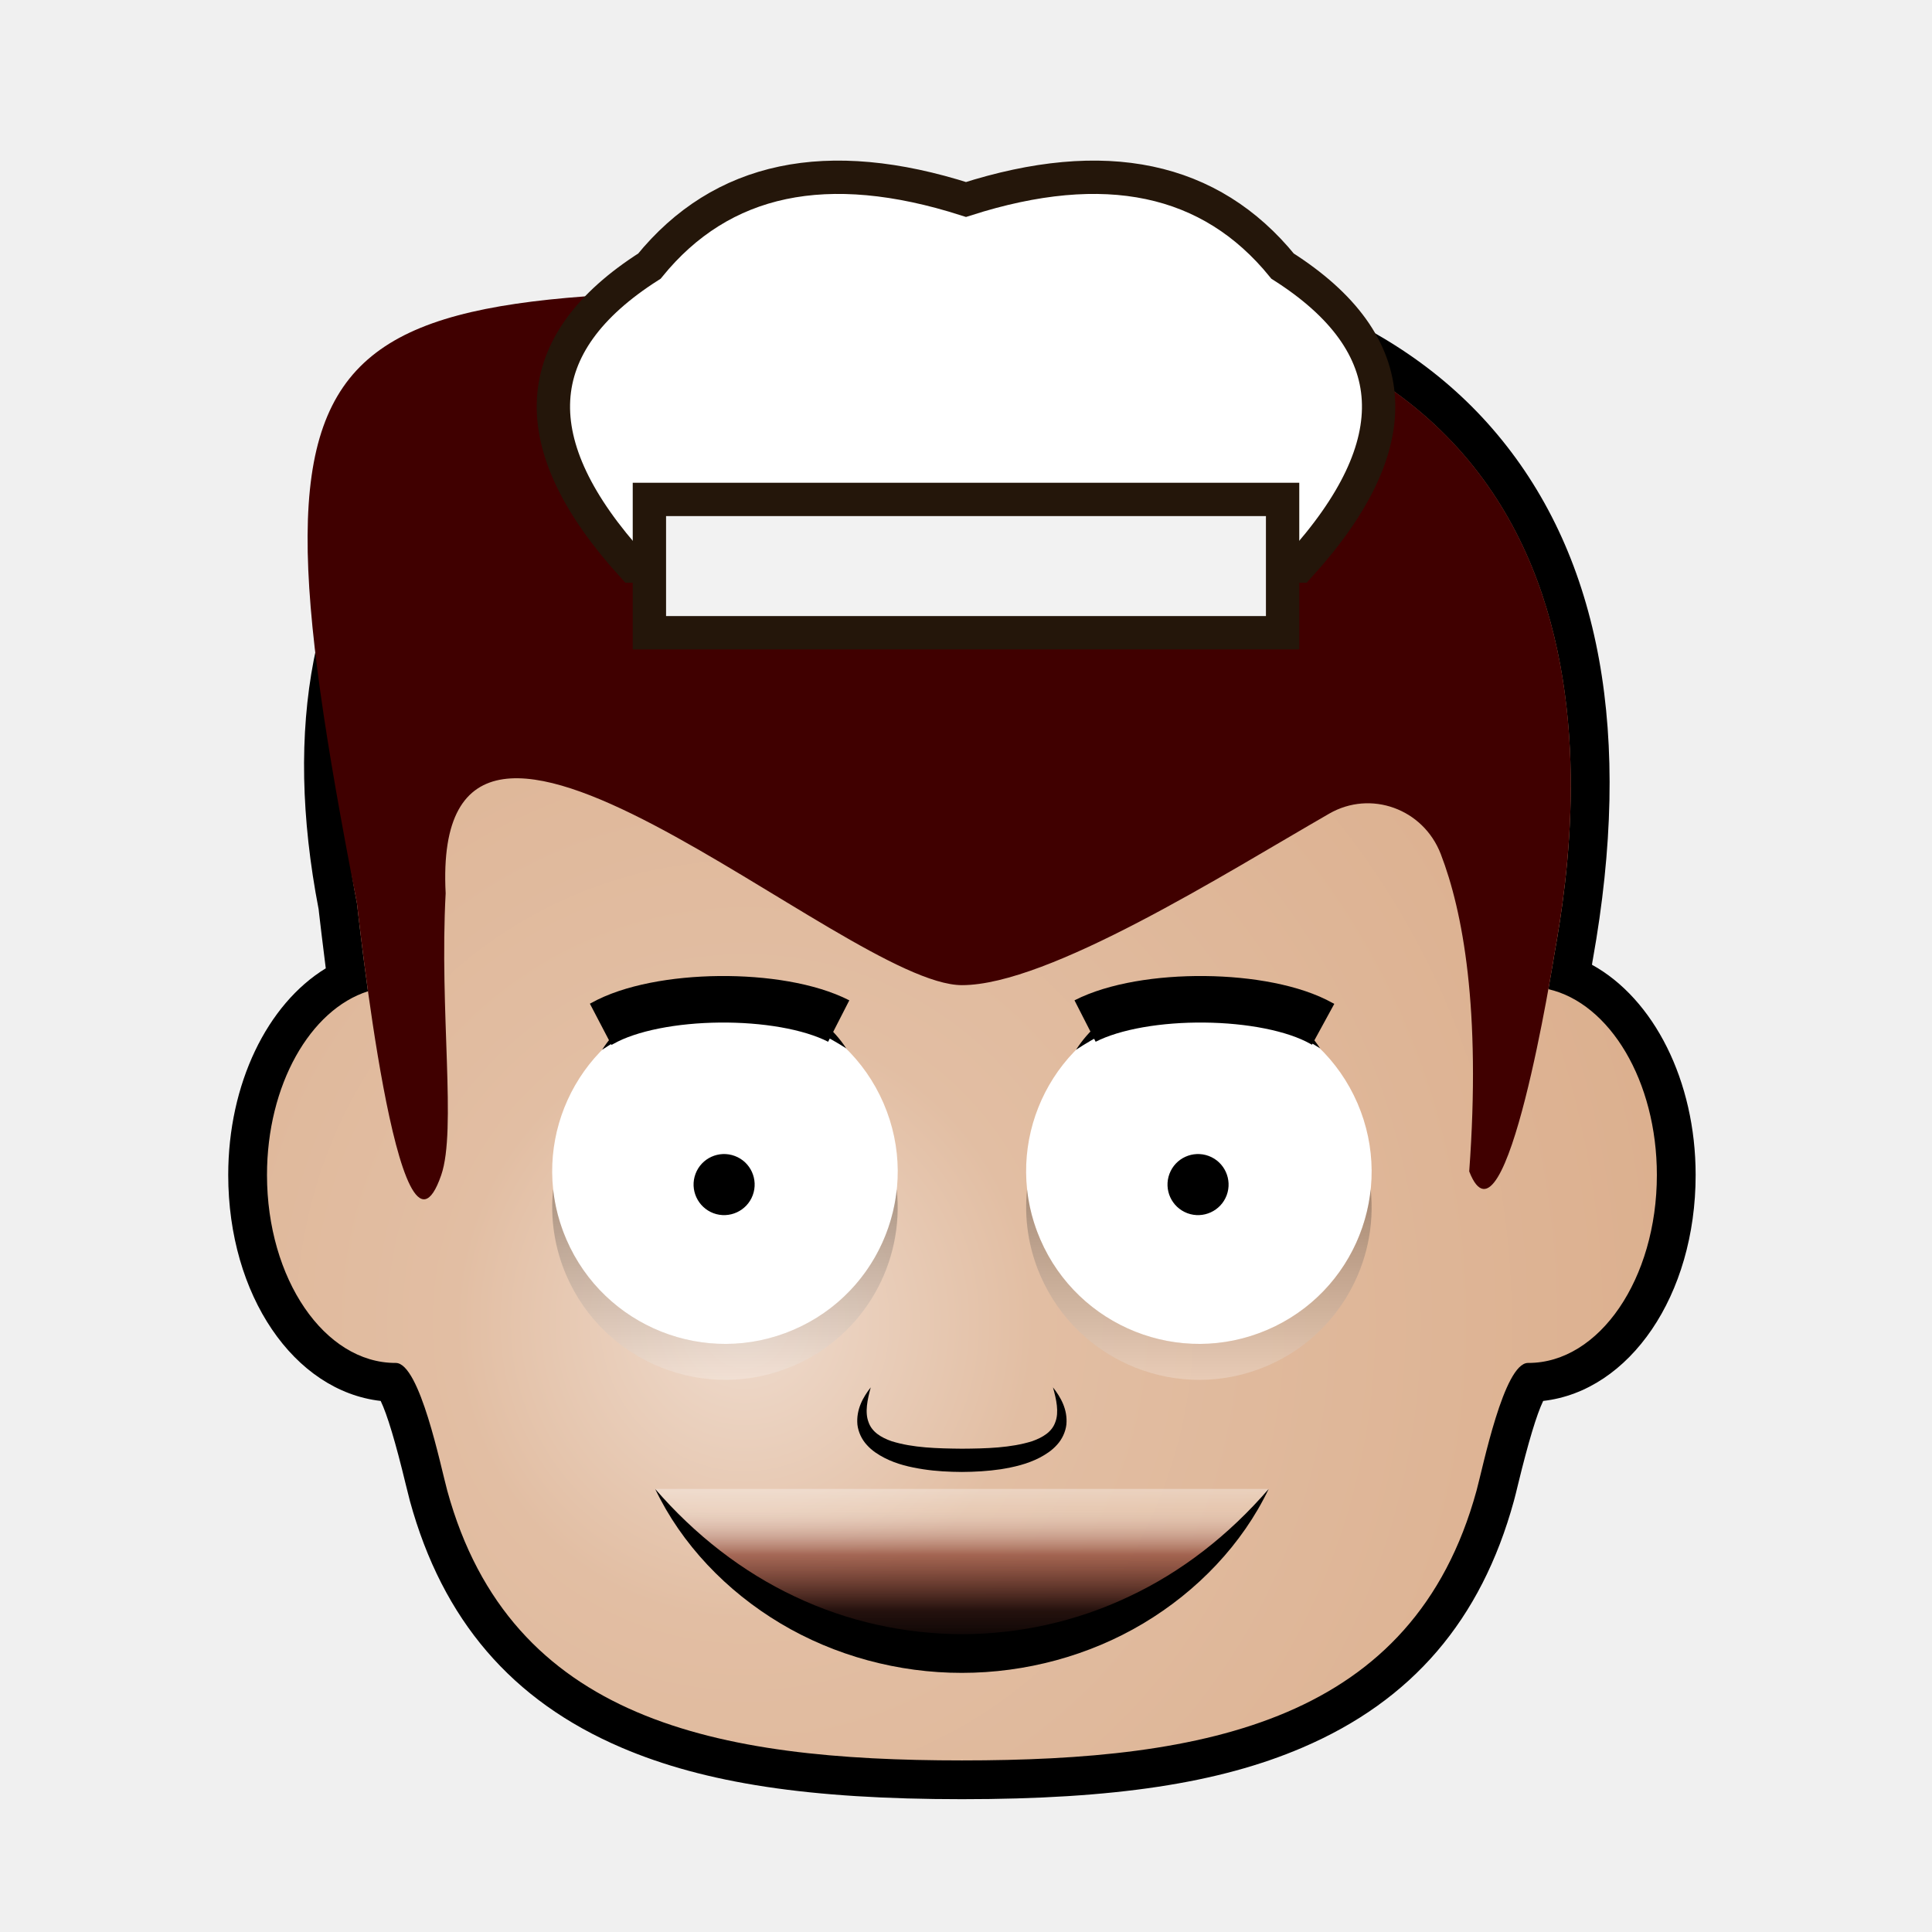
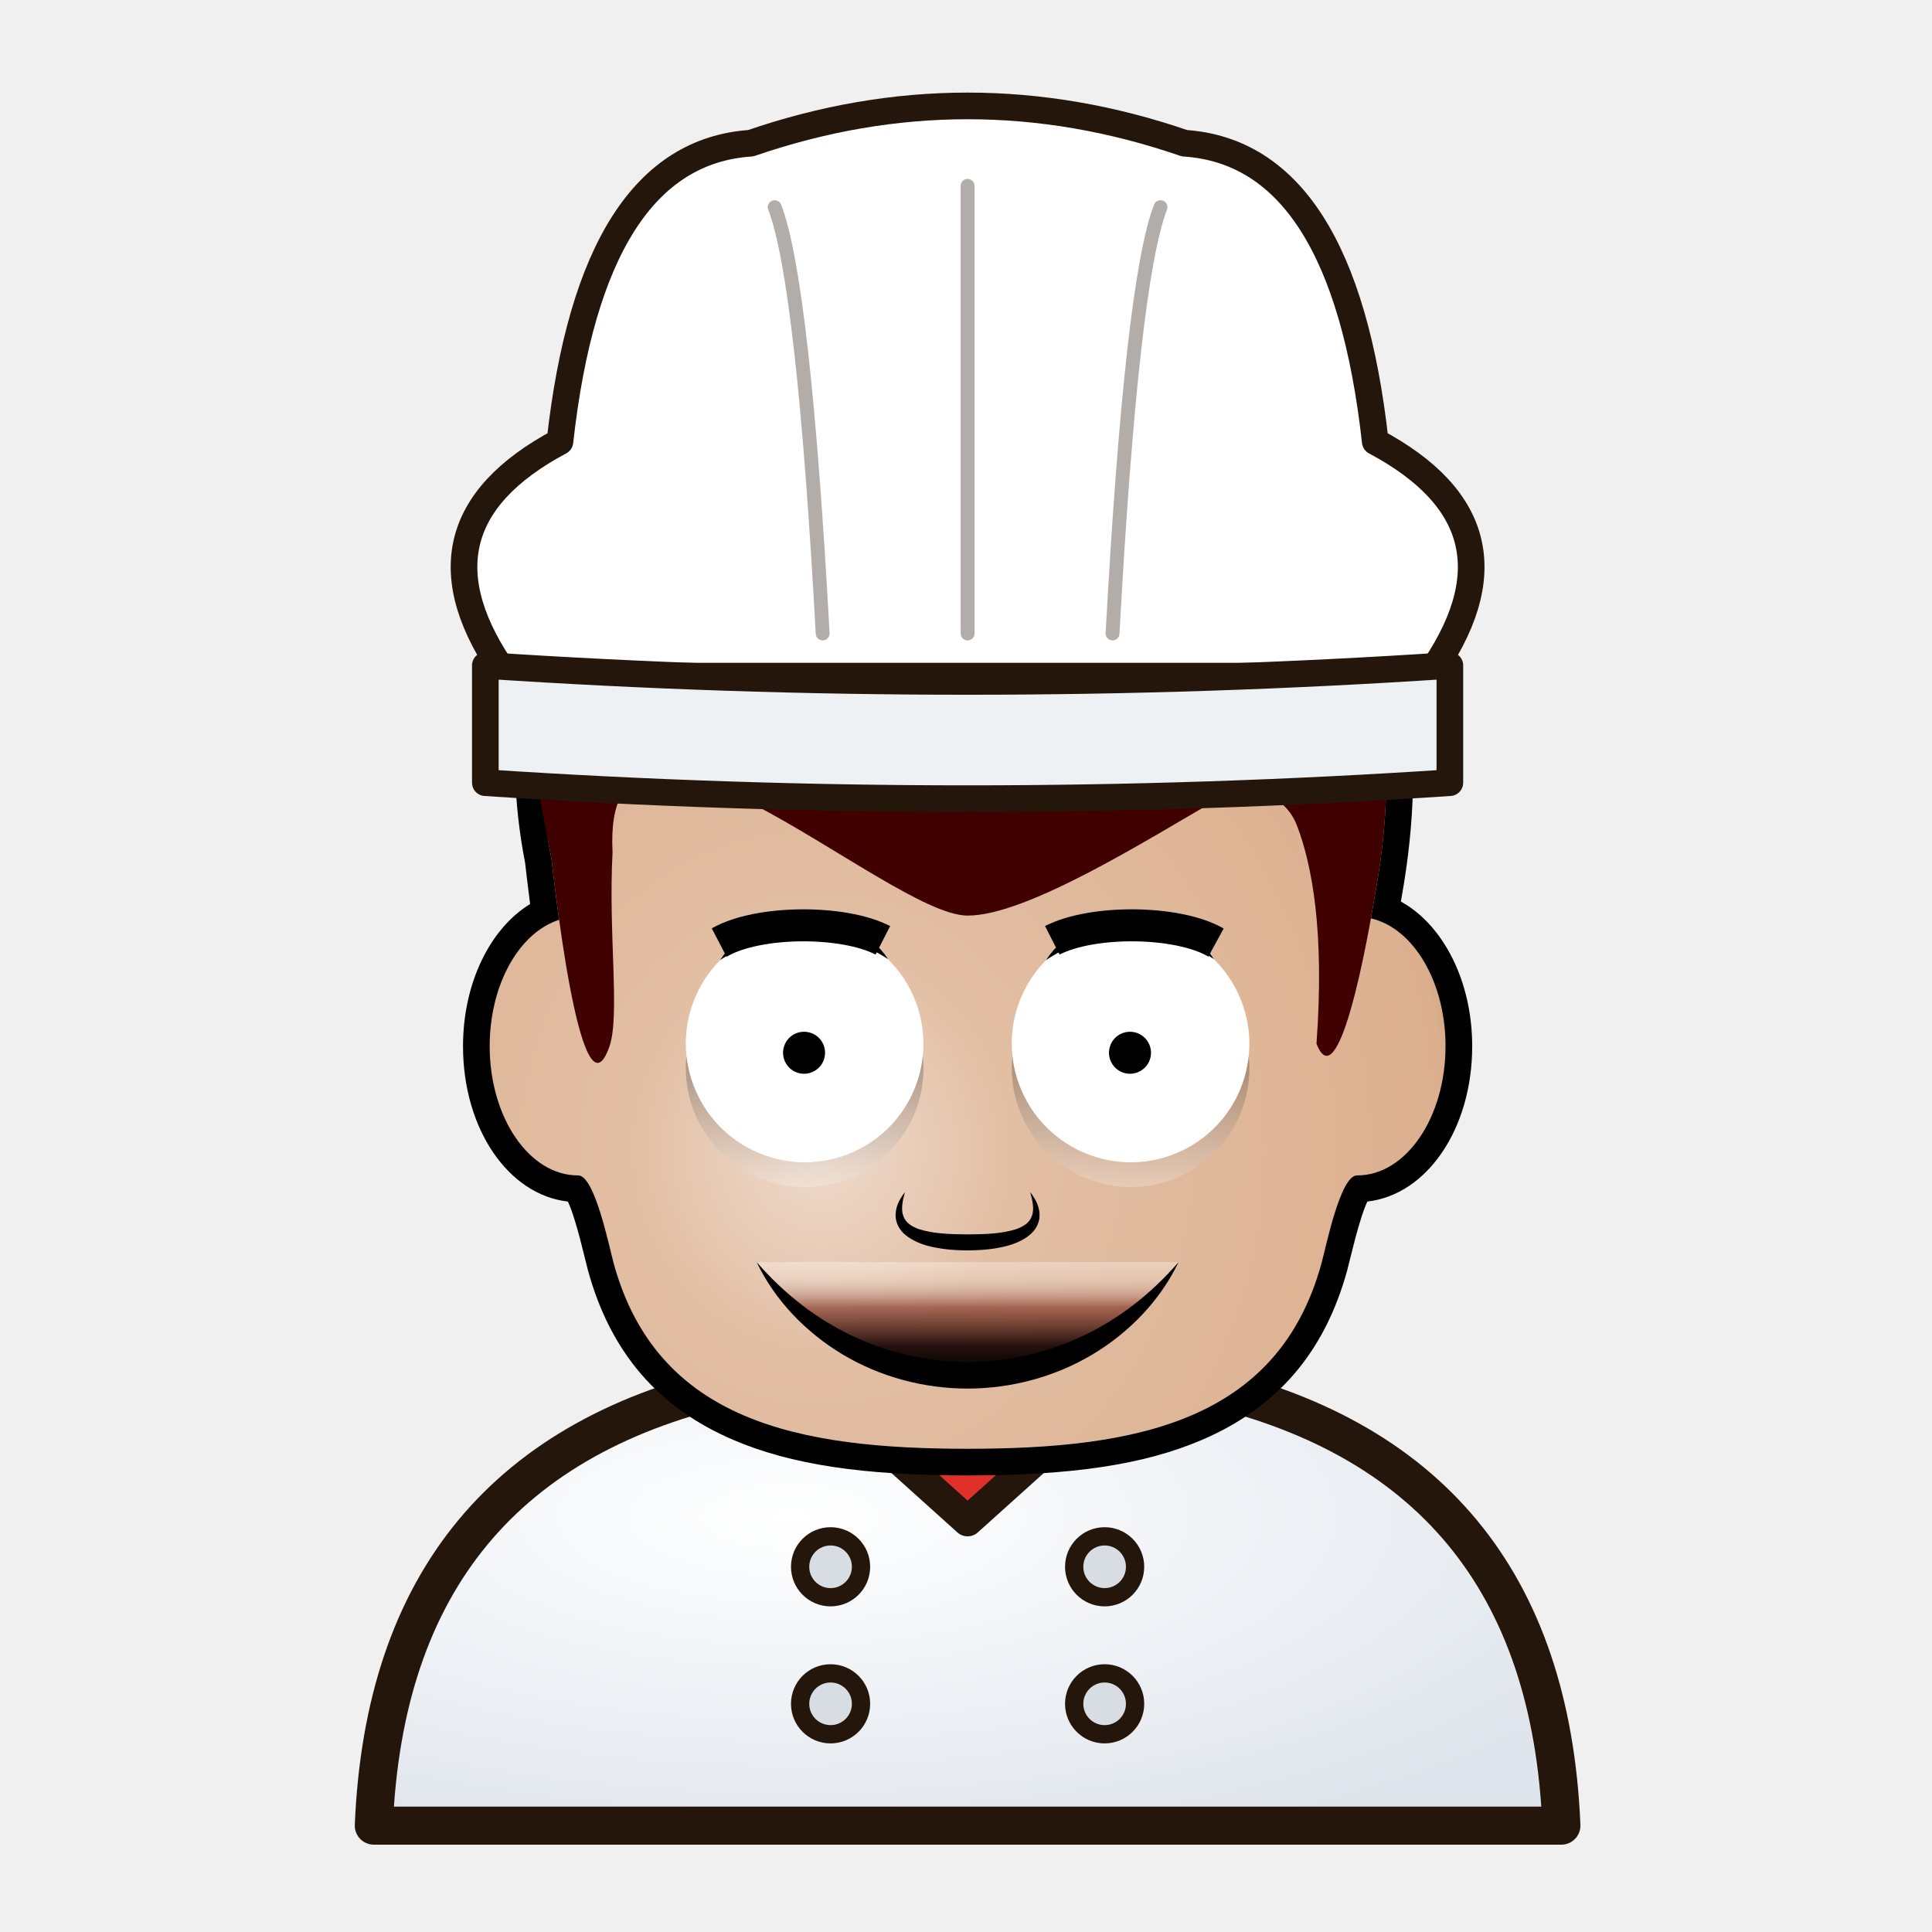
<svg xmlns="http://www.w3.org/2000/svg" data-mouthfix="0.25" viewBox="0 0 512 512" width="512" height="512">
  <defs>
-     <radialGradient id="skin" cx="0.35" cy="0.3" r="0.8">
+     <radialGradient id="sk_1f3fc" cx="0.35" cy="0.3" r="0.8">
      <stop offset="0" stop-color="#efdbcd" />
      <stop offset=".25" stop-color="#e2bea3" />
      <stop offset=".8" stop-color="#dcb08f" />
      <stop offset="1" stop-color="#79614f" />
    </radialGradient>
-     <linearGradient id="skinflat">
-       <stop offset="0" stop-color="#dcb08f" />
-     </linearGradient>
+     <radialGradient id="chefw" cx=".35" cy=".3" r=".8">
+       <stop offset="0" stop-color="#ffffff" />
+       <stop offset="1" stop-color="#dfe5ec" />
+     </radialGradient>
    <linearGradient id="template6Artboard162_g494" x1="0.5" y1="0" x2="0.5" y2="1">
      <stop offset="0.000" stop-color="#999999" />
      <stop offset="1.000" stop-color="#ffffff" />
    </linearGradient>
    <linearGradient id="template6Artboard162_g493" x1="0.5" y1="1" x2="0.5" y2="0">
      <stop offset="0.000" stop-color="#000000" />
      <stop offset="1.000" stop-color="#ffffff" />
    </linearGradient>
    <linearGradient id="template6Artboard162_g492" x1="0.5" y1="1" x2="0.5" y2="0">
      <stop offset="0.000" stop-color="#000000" />
      <stop offset="1.000" stop-color="#ffffff" />
    </linearGradient>
    <linearGradient id="mbowl-ink-a" x1="0.5" y1="0" x2="0.5" y2="1">
      <stop offset="0" stop-color="#000000" stop-opacity="1" />
      <stop offset="0.26" stop-color="#1a0806" stop-opacity="0.95" />
      <stop offset="0.6" stop-color="#7a2a1c" stop-opacity="0.6" />
      <stop offset="0.88" stop-color="#ffffff" stop-opacity="0.2" />
      <stop offset="1" stop-color="#ffffff" stop-opacity="0.34" />
    </linearGradient>
  </defs>
-   <g transform="translate(16 16) scale(2.4)">
-     <g transform="translate(100 100) scale(0.92) translate(-100 -100)">
-       <g transform="translate(0 14) scale(.93) translate(7 0)">
-         <g transform="translate(5.312999 0.0) scale(1.000738 -1.000738) translate(7744.909 -7445.264)">
-           <g>
-             <path d="M-7650.29 7247.91 C-7680.80 7247.91 -7710.24 7252.35 -7719.07 7284.53 C-7719.20 7285.01 -7719.37 7285.73 -7719.59 7286.61 C-7721.33 7293.79 -7722.74 7298.01 -7723.78 7299.17 C-7734.12 7299.53 -7742.41 7311.39 -7742.41 7325.91 C-7742.41 7337.51 -7737.25 7347.53 -7729.63 7351.19 C-7730.18 7355.32 -7730.56 7358.64 -7730.71 7360.00 C-7730.74 7360.26 -7730.76 7360.45 -7730.78 7360.55 C-7735.22 7383.47 -7731.66 7402.14 -7720.20 7416.05 C-7699.77 7440.84 -7660.95 7442.76 -7649.54 7442.76 C-7648.38 7442.76 -7647.65 7442.74 -7647.43 7442.73 C-7646.94 7442.74 -7646.47 7442.74 -7645.99 7442.74 C-7617.03 7442.74 -7595.88 7435.02 -7583.15 7419.79 C-7570.28 7404.41 -7566.33 7382.29 -7571.41 7354.04 L-7571.43 7353.89 C-7571.49 7353.53 -7571.62 7352.72 -7571.82 7351.58 C-7563.79 7348.30 -7558.17 7337.98 -7558.17 7325.91 C-7558.17 7311.36 -7566.50 7299.49 -7576.81 7299.17 C-7577.85 7298.00 -7579.26 7293.78 -7581.00 7286.61 C-7581.21 7285.73 -7581.39 7285.01 -7581.52 7284.53 C-7590.34 7252.35 -7619.79 7247.91 -7650.29 7247.91 Z" fill="url(#skin)" stroke="none" stroke-width="1.0" fill-rule="nonzero" />
-             <path d="M-7649.54 7440.26 C-7648.21 7440.26 -7647.47 7440.23 -7647.47 7440.23 C-7646.97 7440.24 -7646.48 7440.24 -7645.98 7440.24 C-7561.11 7440.24 -7570.48 7373.34 -7573.87 7354.48 C-7573.89 7354.37 -7574.18 7352.56 -7574.66 7349.87 C-7566.74 7348.06 -7560.67 7338.02 -7560.67 7325.91 C-7560.67 7312.52 -7568.09 7301.67 -7577.23 7301.67 L-7577.29 7301.67 C-7580.39 7301.67 -7583.09 7288.25 -7583.93 7285.19 C-7592.08 7255.46 -7618.80 7250.41 -7650.29 7250.41 C-7681.78 7250.41 -7708.50 7255.46 -7716.66 7285.19 C-7717.50 7288.25 -7720.20 7301.67 -7723.30 7301.67 L-7723.35 7301.67 C-7732.50 7301.67 -7739.91 7312.52 -7739.91 7325.91 C-7739.91 7337.53 -7734.33 7347.23 -7726.89 7349.60 C-7727.76 7355.88 -7728.28 7360.82 -7728.31 7360.95 C-7743.10 7436.95 -7663.54 7440.26 -7649.54 7440.26 M-7649.54 7445.26 L-7649.54 7445.26 C-7661.23 7445.26 -7701.00 7443.27 -7722.13 7417.64 C-7734.07 7403.15 -7737.81 7383.81 -7733.25 7360.17 C-7733.24 7360.06 -7733.22 7359.91 -7733.20 7359.71 C-7733.06 7358.54 -7732.76 7355.91 -7732.33 7352.56 C-7739.90 7347.93 -7744.91 7337.64 -7744.91 7325.91 C-7744.91 7310.38 -7736.42 7298.04 -7725.25 7296.77 C-7724.42 7295.06 -7723.33 7291.45 -7722.02 7286.02 C-7721.80 7285.11 -7721.61 7284.37 -7721.48 7283.87 C-7717.27 7268.52 -7708.34 7258.11 -7694.19 7252.06 C-7683.45 7247.46 -7669.91 7245.41 -7650.29 7245.41 C-7630.67 7245.41 -7617.13 7247.46 -7606.39 7252.06 C-7592.24 7258.11 -7583.32 7268.52 -7579.11 7283.87 C-7578.97 7284.37 -7578.79 7285.11 -7578.57 7286.02 C-7577.25 7291.45 -7576.16 7295.06 -7575.33 7296.77 C-7564.17 7298.04 -7555.67 7310.38 -7555.67 7325.91 C-7555.67 7338.07 -7561.08 7348.64 -7569.04 7353.02 C-7569.01 7353.21 -7568.98 7353.37 -7568.97 7353.48 L-7568.94 7353.63 C-7563.74 7382.61 -7567.87 7405.42 -7581.23 7421.39 C-7594.46 7437.22 -7616.25 7445.24 -7645.98 7445.24 C-7646.46 7445.24 -7646.92 7445.24 -7647.40 7445.23 C-7647.69 7445.24 -7648.43 7445.26 -7649.54 7445.26 L-7649.54 7445.26 L-7649.54 7445.26 Z" fill="#000000" stroke="none" stroke-width="1.0" fill-rule="evenodd" />
-           </g>
-           <path d="M-7645.80 7438.01" fill="#1a0000" stroke="#000000" stroke-width="6.0" fill-rule="evenodd" />
-           <g>
+   <g transform="translate(41.23 66.87) scale(0.8406)">
+     <g transform="translate(16 16) scale(2.4)">
+       <path d="M22 200 Q24 152 70 142 L130 142 Q176 152 178 200Z" fill="url(#chefw)" stroke="#24160a" stroke-width="5" stroke-linejoin="round" />
+       <path d="M80 142 L100 160 L120 142Z" fill="#e0302a" stroke="#24160a" stroke-width="4" stroke-linejoin="round" stroke-linecap="round" />
+       <circle cx="82" cy="166" r="4" fill="#d8dde3" stroke="#24160a" stroke-width="2.4" />
+       <circle cx="82" cy="184" r="4" fill="#d8dde3" stroke="#24160a" stroke-width="2.4" />
+       <circle cx="118" cy="166" r="4" fill="#d8dde3" stroke="#24160a" stroke-width="2.4" />
+       <circle cx="118" cy="184" r="4" fill="#d8dde3" stroke="#24160a" stroke-width="2.4" />
+       <g transform="translate(100 84) scale(0.7 0.7) translate(-100 -100)">
+         <g data-headart="1">
+           <g transform="translate(5.312999 0.0) scale(1.000738 -1.000738) translate(7744.909 -7445.264)">
+             <g>
+               <path d="M-7650.29 7247.91 C-7680.80 7247.91 -7710.24 7252.35 -7719.07 7284.53 C-7719.20 7285.01 -7719.37 7285.73 -7719.59 7286.61 C-7721.33 7293.79 -7722.74 7298.01 -7723.78 7299.17 C-7734.12 7299.53 -7742.41 7311.39 -7742.41 7325.91 C-7742.41 7337.51 -7737.25 7347.53 -7729.63 7351.19 C-7730.18 7355.32 -7730.56 7358.64 -7730.71 7360.00 C-7730.74 7360.26 -7730.76 7360.45 -7730.78 7360.55 C-7735.22 7383.47 -7731.66 7402.14 -7720.20 7416.05 C-7699.77 7440.84 -7660.95 7442.76 -7649.54 7442.76 C-7648.38 7442.76 -7647.65 7442.74 -7647.43 7442.73 C-7646.94 7442.74 -7646.47 7442.74 -7645.99 7442.74 C-7617.03 7442.74 -7595.88 7435.02 -7583.15 7419.79 C-7570.28 7404.41 -7566.33 7382.29 -7571.41 7354.04 L-7571.43 7353.89 C-7571.49 7353.53 -7571.62 7352.72 -7571.82 7351.58 C-7563.79 7348.30 -7558.17 7337.98 -7558.17 7325.91 C-7558.17 7311.36 -7566.50 7299.49 -7576.81 7299.17 C-7577.85 7298.00 -7579.26 7293.78 -7581.00 7286.61 C-7581.21 7285.73 -7581.39 7285.01 -7581.52 7284.53 C-7590.34 7252.35 -7619.79 7247.91 -7650.29 7247.91 Z" fill="url(#sk_1f3fc)" stroke="none" stroke-width="1.0" fill-rule="nonzero" />
+               <path d="M-7649.54 7440.26 C-7648.21 7440.26 -7647.47 7440.23 -7647.47 7440.23 C-7646.97 7440.24 -7646.48 7440.24 -7645.98 7440.24 C-7561.11 7440.24 -7570.48 7373.34 -7573.87 7354.48 C-7573.89 7354.37 -7574.18 7352.56 -7574.66 7349.87 C-7566.74 7348.06 -7560.67 7338.02 -7560.67 7325.91 C-7560.67 7312.52 -7568.09 7301.67 -7577.23 7301.67 L-7577.29 7301.67 C-7580.39 7301.67 -7583.09 7288.25 -7583.93 7285.19 C-7592.08 7255.46 -7618.80 7250.41 -7650.29 7250.41 C-7681.78 7250.41 -7708.50 7255.46 -7716.66 7285.19 C-7717.50 7288.25 -7720.20 7301.67 -7723.30 7301.67 L-7723.35 7301.67 C-7732.50 7301.67 -7739.91 7312.52 -7739.91 7325.91 C-7739.91 7337.53 -7734.33 7347.23 -7726.89 7349.60 C-7727.76 7355.88 -7728.28 7360.82 -7728.31 7360.95 C-7743.10 7436.95 -7663.54 7440.26 -7649.54 7440.26 M-7649.54 7445.26 L-7649.54 7445.26 C-7661.23 7445.26 -7701.00 7443.27 -7722.13 7417.64 C-7734.07 7403.15 -7737.81 7383.81 -7733.25 7360.17 C-7733.24 7360.06 -7733.22 7359.91 -7733.20 7359.71 C-7733.06 7358.54 -7732.76 7355.91 -7732.33 7352.56 C-7739.90 7347.93 -7744.91 7337.64 -7744.91 7325.91 C-7744.91 7310.38 -7736.42 7298.04 -7725.25 7296.77 C-7724.42 7295.06 -7723.33 7291.45 -7722.02 7286.02 C-7721.80 7285.11 -7721.61 7284.37 -7721.48 7283.87 C-7717.27 7268.52 -7708.34 7258.11 -7694.19 7252.06 C-7683.45 7247.46 -7669.91 7245.41 -7650.29 7245.41 C-7630.67 7245.41 -7617.13 7247.46 -7606.39 7252.06 C-7592.24 7258.11 -7583.32 7268.52 -7579.11 7283.87 C-7578.97 7284.37 -7578.79 7285.11 -7578.57 7286.02 C-7577.25 7291.45 -7576.16 7295.06 -7575.33 7296.77 C-7564.17 7298.04 -7555.67 7310.38 -7555.67 7325.91 C-7555.67 7338.07 -7561.08 7348.64 -7569.04 7353.02 C-7569.01 7353.21 -7568.98 7353.37 -7568.97 7353.48 L-7568.94 7353.63 C-7563.74 7382.61 -7567.87 7405.42 -7581.23 7421.39 C-7594.46 7437.22 -7616.25 7445.24 -7645.98 7445.24 C-7646.46 7445.24 -7646.92 7445.24 -7647.40 7445.23 C-7647.69 7445.24 -7648.43 7445.26 -7649.54 7445.26 L-7649.54 7445.26 L-7649.54 7445.26 Z" fill="#000000" stroke="none" stroke-width="1.0" fill-rule="evenodd" />
+             </g>
+             <path d="M-7645.80 7438.01" fill="#1a0000" stroke="#000000" stroke-width="6.0" fill-rule="evenodd" />
            <g>
              <g>
                <g>
                  <g>
                    <g>
-                       <path d="M-7689.68 7346.81 C-7678.39 7351.66 -7665.28 7346.45 -7660.40 7335.16 C-7655.52 7323.87 -7660.73 7310.79 -7672.02 7305.94 C-7683.31 7301.08 -7696.42 7306.30 -7701.30 7317.59 C-7706.18 7328.87 -7700.98 7341.96 -7689.68 7346.81 Z" fill="#ffffff" stroke="none" stroke-width="1.0" fill-rule="evenodd" />
+                       <g>
+                         <path d="M-7689.68 7346.81 C-7678.39 7351.66 -7665.28 7346.45 -7660.40 7335.16 C-7655.52 7323.87 -7660.73 7310.79 -7672.02 7305.94 C-7683.31 7301.08 -7696.42 7306.30 -7701.30 7317.59 C-7706.18 7328.87 -7700.98 7341.96 -7689.68 7346.81 Z" fill="#ffffff" stroke="none" stroke-width="1.0" fill-rule="evenodd" />
+                       </g>
+                       <g>
+                         <path d="M-7696.69 7342.06 C-7695.08 7344.58 -7692.69 7346.61 -7689.95 7348.01 C-7687.21 7349.41 -7684.11 7350.15 -7681.00 7350.17 C-7677.89 7350.19 -7674.78 7349.48 -7672.02 7348.12 C-7669.27 7346.75 -7666.85 7344.74 -7665.21 7342.24 C-7667.73 7343.83 -7670.26 7345.11 -7672.91 7345.93 C-7675.54 7346.77 -7678.26 7347.18 -7680.98 7347.17 C-7683.70 7347.15 -7686.41 7346.71 -7689.04 7345.84 C-7691.68 7344.99 -7694.20 7343.69 -7696.69 7342.06 Z" fill="#000000" stroke="none" stroke-width="1.0" fill-rule="evenodd" />
+                       </g>
+                       <g>
+                         <path fill-opacity="0.25" d="M-7672.02 7305.94 C-7683.31 7301.08 -7696.42 7306.30 -7701.30 7317.59 C-7702.21 7319.70 -7702.78 7321.88 -7703.01 7324.06 C-7703.39 7320.39 -7702.87 7316.58 -7701.30 7312.95 C-7696.42 7301.67 -7683.31 7296.45 -7672.02 7301.30 C-7662.84 7305.25 -7657.69 7314.62 -7658.70 7324.06 C-7659.50 7316.31 -7664.35 7309.23 -7672.02 7305.94 Z" fill="url(#template6Artboard162_g492)" stroke="none" stroke-width="1.0" fill-rule="evenodd" />
+                       </g>
+                       <path d="M-7677.27 7323.29 C-7678.03 7321.26 -7680.30 7320.22 -7682.34 7320.98 C-7684.37 7321.75 -7685.41 7324.01 -7684.65 7326.05 C-7683.89 7328.09 -7681.62 7329.12 -7679.58 7328.36 C-7677.54 7327.60 -7676.51 7325.33 -7677.27 7323.29 Z" fill="#000000" stroke="none" stroke-width="1.0" fill-rule="evenodd" />
                    </g>
+                   </g>
+                 </g>
+               </g>
+               <g>
+                 <g>
+                   <g>
                    <g>
-                       <path d="M-7696.69 7342.06 C-7695.08 7344.58 -7692.69 7346.61 -7689.95 7348.01 C-7687.21 7349.41 -7684.11 7350.15 -7681.00 7350.17 C-7677.89 7350.19 -7674.78 7349.48 -7672.02 7348.12 C-7669.27 7346.75 -7666.85 7344.74 -7665.21 7342.24 C-7667.73 7343.83 -7670.26 7345.11 -7672.91 7345.93 C-7675.54 7346.77 -7678.26 7347.18 -7680.98 7347.17 C-7683.70 7347.15 -7686.41 7346.71 -7689.04 7345.84 C-7691.68 7344.99 -7694.20 7343.69 -7696.69 7342.06 Z" fill="#000000" stroke="none" stroke-width="1.0" fill-rule="evenodd" />
+                       <g>
+                         <path d="M-7628.57 7346.81 C-7617.27 7351.66 -7604.16 7346.45 -7599.28 7335.16 C-7594.41 7323.87 -7599.61 7310.79 -7610.90 7305.94 C-7622.19 7301.08 -7635.30 7306.30 -7640.18 7317.59 C-7645.06 7328.87 -7639.86 7341.96 -7628.57 7346.81 Z" fill="#ffffff" stroke="none" stroke-width="1.0" fill-rule="evenodd" />
+                       </g>
+                       <g>
+                         <path d="M-7635.57 7342.06 C-7633.96 7344.58 -7631.57 7346.61 -7628.83 7348.01 C-7626.09 7349.41 -7622.99 7350.15 -7619.88 7350.17 C-7616.77 7350.19 -7613.66 7349.48 -7610.90 7348.12 C-7608.15 7346.75 -7605.73 7344.74 -7604.10 7342.24 C-7606.61 7343.83 -7609.14 7345.11 -7611.79 7345.93 C-7614.43 7346.77 -7617.14 7347.18 -7619.86 7347.17 C-7622.58 7347.15 -7625.30 7346.71 -7627.92 7345.84 C-7630.56 7344.99 -7633.08 7343.69 -7635.57 7342.06 Z" fill="#000000" stroke="none" stroke-width="1.0" fill-rule="evenodd" />
+                       </g>
+                       <g>
+                         <path fill-opacity="0.25" d="M-7610.90 7305.94 C-7622.19 7301.08 -7635.30 7306.30 -7640.18 7317.59 C-7641.10 7319.70 -7641.66 7321.88 -7641.89 7324.06 C-7642.27 7320.39 -7641.75 7316.58 -7640.18 7312.95 C-7635.30 7301.67 -7622.19 7296.45 -7610.90 7301.30 C-7601.73 7305.25 -7596.57 7314.62 -7597.58 7324.06 C-7598.38 7316.31 -7603.24 7309.23 -7610.90 7305.94 Z" fill="url(#template6Artboard162_g493)" stroke="none" stroke-width="1.0" fill-rule="evenodd" />
+                       </g>
+                       <path d="M-7616.15 7323.29 C-7616.91 7321.26 -7619.18 7320.22 -7621.22 7320.98 C-7623.26 7321.75 -7624.29 7324.01 -7623.53 7326.05 C-7622.77 7328.09 -7620.50 7329.12 -7618.46 7328.36 C-7616.43 7327.60 -7615.39 7325.33 -7616.15 7323.29 Z" fill="#000000" stroke="none" stroke-width="1.0" fill-rule="evenodd" />
                    </g>
-                     <g>
-                       <path fill-opacity="0.25" d="M-7672.02 7305.94 C-7683.31 7301.08 -7696.42 7306.30 -7701.30 7317.59 C-7702.21 7319.70 -7702.78 7321.88 -7703.01 7324.06 C-7703.39 7320.39 -7702.87 7316.58 -7701.30 7312.95 C-7696.42 7301.67 -7683.31 7296.45 -7672.02 7301.30 C-7662.84 7305.25 -7657.69 7314.62 -7658.70 7324.06 C-7659.50 7316.31 -7664.35 7309.23 -7672.02 7305.94 Z" fill="url(#template6Artboard162_g492)" stroke="none" stroke-width="1.0" fill-rule="evenodd" />
-                     </g>
-                     <path d="M-7677.27 7323.29 C-7678.03 7321.26 -7680.30 7320.22 -7682.34 7320.98 C-7684.37 7321.75 -7685.41 7324.01 -7684.65 7326.05 C-7683.89 7328.09 -7681.62 7329.12 -7679.58 7328.36 C-7677.54 7327.60 -7676.51 7325.33 -7677.27 7323.29 Z" fill="#000000" stroke="none" stroke-width="1.0" fill-rule="evenodd" />
                  </g>
                </g>
              </g>
            </g>
            <g>
+               <path d="M-7638.55 7298.52 C-7637.55 7297.25 -7636.64 7295.67 -7636.82 7293.72 C-7636.93 7292.77 -7637.38 7291.81 -7638.04 7291.10 C-7638.69 7290.37 -7639.49 7289.86 -7640.29 7289.44 C-7641.91 7288.61 -7643.61 7288.23 -7645.28 7287.96 C-7646.96 7287.71 -7648.63 7287.62 -7650.29 7287.61 C-7651.95 7287.62 -7653.62 7287.70 -7655.30 7287.96 C-7656.97 7288.22 -7658.68 7288.60 -7660.29 7289.43 C-7661.10 7289.85 -7661.90 7290.36 -7662.55 7291.09 C-7663.21 7291.80 -7663.66 7292.76 -7663.77 7293.72 C-7663.94 7295.67 -7663.05 7297.24 -7662.05 7298.52 C-7662.48 7296.95 -7662.83 7295.30 -7662.33 7294.02 C-7661.89 7292.76 -7660.71 7292.05 -7659.37 7291.58 C-7656.61 7290.71 -7653.42 7290.64 -7650.29 7290.61 C-7647.17 7290.63 -7643.98 7290.71 -7641.22 7291.58 C-7639.88 7292.06 -7638.69 7292.76 -7638.25 7294.03 C-7637.75 7295.31 -7638.11 7296.96 -7638.55 7298.52 Z" fill="#000000" stroke="none" stroke-width="1.0" fill-rule="evenodd" />
+             </g>
+             <g>
+               <path d="M-7728.31 7360.95 C-7728.22 7360.52 -7722.95 7309.89 -7717.44 7325.90 C-7715.44 7331.72 -7717.69 7347.06 -7716.87 7362.23 C-7718.90 7401.51 -7665.42 7350.39 -7650.29 7350.39 C-7639.10 7350.39 -7616.48 7364.71 -7602.92 7372.51 C-7597.58 7375.58 -7590.80 7373.15 -7588.54 7367.30 C-7585.70 7359.93 -7583.33 7347.37 -7584.87 7326.37 C-7580.20 7314.36 -7573.96 7353.97 -7573.87 7354.48 C-7570.46 7373.45 -7560.99 7441.02 -7647.47 7440.23 S-7744.51 7444.21 -7728.31 7360.95 Z" fill="#400000" stroke="none" stroke-width="1.0" fill-rule="evenodd" />
+             </g>
+             <g>
+               <g>
+                 <path data-mouthbowl="1" d="M-7610.73 7285.42 C-7619.07 7272.66 -7633.67 7264.20 -7650.29 7264.20 C-7666.91 7264.20 -7681.51 7272.66 -7689.85 7285.42" fill="url(#mbowl-ink-a)" stroke="none" stroke-width="1.0" fill-rule="evenodd" />
+                 <path d="M-7610.73 7285.42 C-7614.13 7278.30 -7619.93 7272.24 -7626.90 7268.08 C-7633.88 7263.91 -7642.09 7261.70 -7650.29 7261.70 C-7658.49 7261.69 -7666.70 7263.90 -7673.69 7268.08 C-7680.66 7272.24 -7686.46 7278.30 -7689.85 7285.42 C-7684.71 7279.48 -7678.61 7274.73 -7671.83 7271.54 C-7665.07 7268.33 -7657.69 7266.71 -7650.29 7266.69 C-7642.89 7266.70 -7635.51 7268.33 -7628.75 7271.54 C-7621.96 7274.72 -7615.87 7279.47 -7610.73 7285.42 Z" fill="#000000" stroke="none" stroke-width="1.0" fill-rule="evenodd" />
+               </g>
+             </g>
+             <g>
              <g>
                <g>
-                   <g>
-                     <g>
-                       <path d="M-7628.57 7346.81 C-7617.27 7351.66 -7604.16 7346.45 -7599.28 7335.16 C-7594.41 7323.87 -7599.61 7310.79 -7610.90 7305.94 C-7622.19 7301.08 -7635.30 7306.30 -7640.18 7317.59 C-7645.06 7328.87 -7639.86 7341.96 -7628.57 7346.81 Z" fill="#ffffff" stroke="none" stroke-width="1.0" fill-rule="evenodd" />
-                     </g>
-                     <g>
-                       <path d="M-7635.57 7342.06 C-7633.96 7344.58 -7631.57 7346.61 -7628.83 7348.01 C-7626.09 7349.41 -7622.99 7350.15 -7619.88 7350.17 C-7616.77 7350.19 -7613.66 7349.48 -7610.90 7348.12 C-7608.15 7346.75 -7605.73 7344.74 -7604.10 7342.24 C-7606.61 7343.83 -7609.14 7345.11 -7611.79 7345.93 C-7614.43 7346.77 -7617.14 7347.18 -7619.86 7347.17 C-7622.58 7347.15 -7625.30 7346.71 -7627.92 7345.84 C-7630.56 7344.99 -7633.08 7343.69 -7635.57 7342.06 Z" fill="#000000" stroke="none" stroke-width="1.0" fill-rule="evenodd" />
-                     </g>
-                     <g>
-                       <path fill-opacity="0.25" d="M-7610.90 7305.94 C-7622.19 7301.08 -7635.30 7306.30 -7640.18 7317.59 C-7641.10 7319.70 -7641.66 7321.88 -7641.89 7324.06 C-7642.27 7320.39 -7641.75 7316.58 -7640.18 7312.95 C-7635.30 7301.67 -7622.19 7296.45 -7610.90 7301.30 C-7601.73 7305.25 -7596.57 7314.62 -7597.58 7324.06 C-7598.38 7316.31 -7603.24 7309.23 -7610.90 7305.94 Z" fill="url(#template6Artboard162_g493)" stroke="none" stroke-width="1.0" fill-rule="evenodd" />
-                     </g>
-                     <path d="M-7616.15 7323.29 C-7616.91 7321.26 -7619.18 7320.22 -7621.22 7320.98 C-7623.26 7321.75 -7624.29 7324.01 -7623.53 7326.05 C-7622.77 7328.09 -7620.50 7329.12 -7618.46 7328.36 C-7616.43 7327.60 -7615.39 7325.33 -7616.15 7323.29 Z" fill="#000000" stroke="none" stroke-width="1.0" fill-rule="evenodd" />
-                   </g>
+                   <path d="M-7696.88 7345.34 L-7696.65 7345.46 C-7689.50 7349.47 -7673.75 7349.63 -7666.18 7345.76" fill="none" stroke="#000000" stroke-width="6.0" fill-rule="evenodd" />
+                 </g>
+               </g>
+               <g>
+                 <g>
+                   <path d="M-7603.71 7345.34 L-7603.93 7345.46 C-7611.09 7349.47 -7626.83 7349.63 -7634.41 7345.76" fill="none" stroke="#000000" stroke-width="6.0" fill-rule="evenodd" />
                </g>
              </g>
            </g>
          </g>
-           <g>
-             <path d="M-7638.55 7298.52 C-7637.55 7297.25 -7636.64 7295.67 -7636.82 7293.72 C-7636.93 7292.77 -7637.38 7291.81 -7638.04 7291.10 C-7638.69 7290.37 -7639.49 7289.86 -7640.29 7289.44 C-7641.91 7288.61 -7643.61 7288.23 -7645.28 7287.96 C-7646.96 7287.71 -7648.63 7287.62 -7650.29 7287.61 C-7651.95 7287.62 -7653.62 7287.70 -7655.30 7287.96 C-7656.97 7288.22 -7658.68 7288.60 -7660.29 7289.43 C-7661.10 7289.85 -7661.90 7290.36 -7662.55 7291.09 C-7663.21 7291.80 -7663.66 7292.76 -7663.77 7293.72 C-7663.94 7295.67 -7663.05 7297.24 -7662.05 7298.52 C-7662.48 7296.95 -7662.83 7295.30 -7662.33 7294.02 C-7661.89 7292.76 -7660.71 7292.05 -7659.37 7291.58 C-7656.61 7290.71 -7653.42 7290.64 -7650.29 7290.61 C-7647.17 7290.63 -7643.98 7290.71 -7641.22 7291.58 C-7639.88 7292.06 -7638.69 7292.76 -7638.25 7294.03 C-7637.75 7295.31 -7638.11 7296.96 -7638.55 7298.52 Z" fill="#000000" stroke="none" stroke-width="1.0" fill-rule="evenodd" />
-           </g>
-           <g>
-             <path d="M-7728.31 7360.95 C-7728.22 7360.52 -7722.95 7309.89 -7717.44 7325.90 C-7715.44 7331.72 -7717.69 7347.06 -7716.87 7362.23 C-7718.90 7401.51 -7665.42 7350.39 -7650.29 7350.39 C-7639.10 7350.39 -7616.48 7364.71 -7602.92 7372.51 C-7597.58 7375.58 -7590.80 7373.15 -7588.54 7367.30 C-7585.70 7359.93 -7583.33 7347.37 -7584.87 7326.37 C-7580.20 7314.36 -7573.96 7353.97 -7573.87 7354.48 C-7570.46 7373.45 -7560.99 7441.02 -7647.47 7440.23 S-7744.51 7444.21 -7728.31 7360.95 Z" fill="#400000" stroke="none" stroke-width="1.0" fill-rule="evenodd" />
-           </g>
-           <g>
-             <g>
-               <path data-mouthbowl="1" d="M-7610.73 7285.42 C-7619.07 7272.66 -7633.67 7264.20 -7650.29 7264.20 C-7666.91 7264.20 -7681.51 7272.66 -7689.85 7285.42" fill="url(#mbowl-ink-a)" stroke="none" stroke-width="1.0" fill-rule="evenodd" />
-               <path d="M-7610.73 7285.42 C-7614.13 7278.30 -7619.93 7272.24 -7626.90 7268.08 C-7633.88 7263.91 -7642.09 7261.70 -7650.29 7261.70 C-7658.49 7261.69 -7666.70 7263.90 -7673.69 7268.08 C-7680.66 7272.24 -7686.46 7278.30 -7689.85 7285.42 C-7684.71 7279.48 -7678.61 7274.73 -7671.83 7271.54 C-7665.07 7268.33 -7657.69 7266.71 -7650.29 7266.69 C-7642.89 7266.70 -7635.51 7268.33 -7628.75 7271.54 C-7621.96 7274.72 -7615.87 7279.47 -7610.73 7285.42 Z" fill="#000000" stroke="none" stroke-width="1.0" fill-rule="evenodd" />
-             </g>
-           </g>
-           <g>
-             <g>
-               <g>
-                 <path d="M-7696.88 7345.34 L-7696.65 7345.46 C-7689.50 7349.47 -7673.75 7349.63 -7666.18 7345.76" fill="none" stroke="#000000" stroke-width="6.0" fill-rule="evenodd" />
-               </g>
-             </g>
-             <g>
-               <g>
-                 <path d="M-7603.71 7345.34 L-7603.93 7345.46 C-7611.09 7349.47 -7626.83 7349.63 -7634.41 7345.76" fill="none" stroke="#000000" stroke-width="6.0" fill-rule="evenodd" />
-               </g>
-             </g>
-           </g>
        </g>
-       </g>
-       <g>
-         <path d="M60 52 Q40 30 62 16 Q75 0 100 8 Q125 0 138 16 Q160 30 140 52Z" fill="#fff" stroke="#24160a" stroke-width="4" />
-         <rect x="62" y="44" width="76" height="16" fill="#f2f2f2" stroke="#24160a" stroke-width="4" />
+         <g data-hat="1">
+           <path d="M13.5 50 Q-6.5 22 23.5 6 Q29.5 -48.0 59.3 -50.0 Q100 -64.0 140.7 -50.0 Q170.5 -48.0 176.5 6 Q206.5 22 186.5 50Z" fill="#ffffff" stroke="#24160a" stroke-width="5" stroke-linejoin="round" stroke-linecap="round" />
+           <path d="M72.8 42 Q69.2 -24.0 63.8 -38.0 M127.2 42 Q130.8 -24.0 136.2 -38.0 M100 42 L100 -42.0" fill="none" stroke="#24160a" stroke-width="2.6" stroke-linecap="round" stroke-linejoin="round" stroke-opacity="0.35" />
+           <path d="M9.5 48 Q100 54 190.5 48 L190.5 70 Q100 76 9.5 70Z" fill="#eef1f4" stroke="#24160a" stroke-width="5" stroke-linejoin="round" stroke-linecap="round" />
+           <path data-qcfix="toque-gloss-inset" d="M24 20 Q27 4 41 -3" fill="none" stroke="#fff" stroke-opacity="0.55" stroke-width="5" stroke-linecap="round" />
+         </g>
+         <path data-band="1" d="M-60 70 H260" fill="none" stroke="none" />
      </g>
    </g>
  </g>
</svg>
